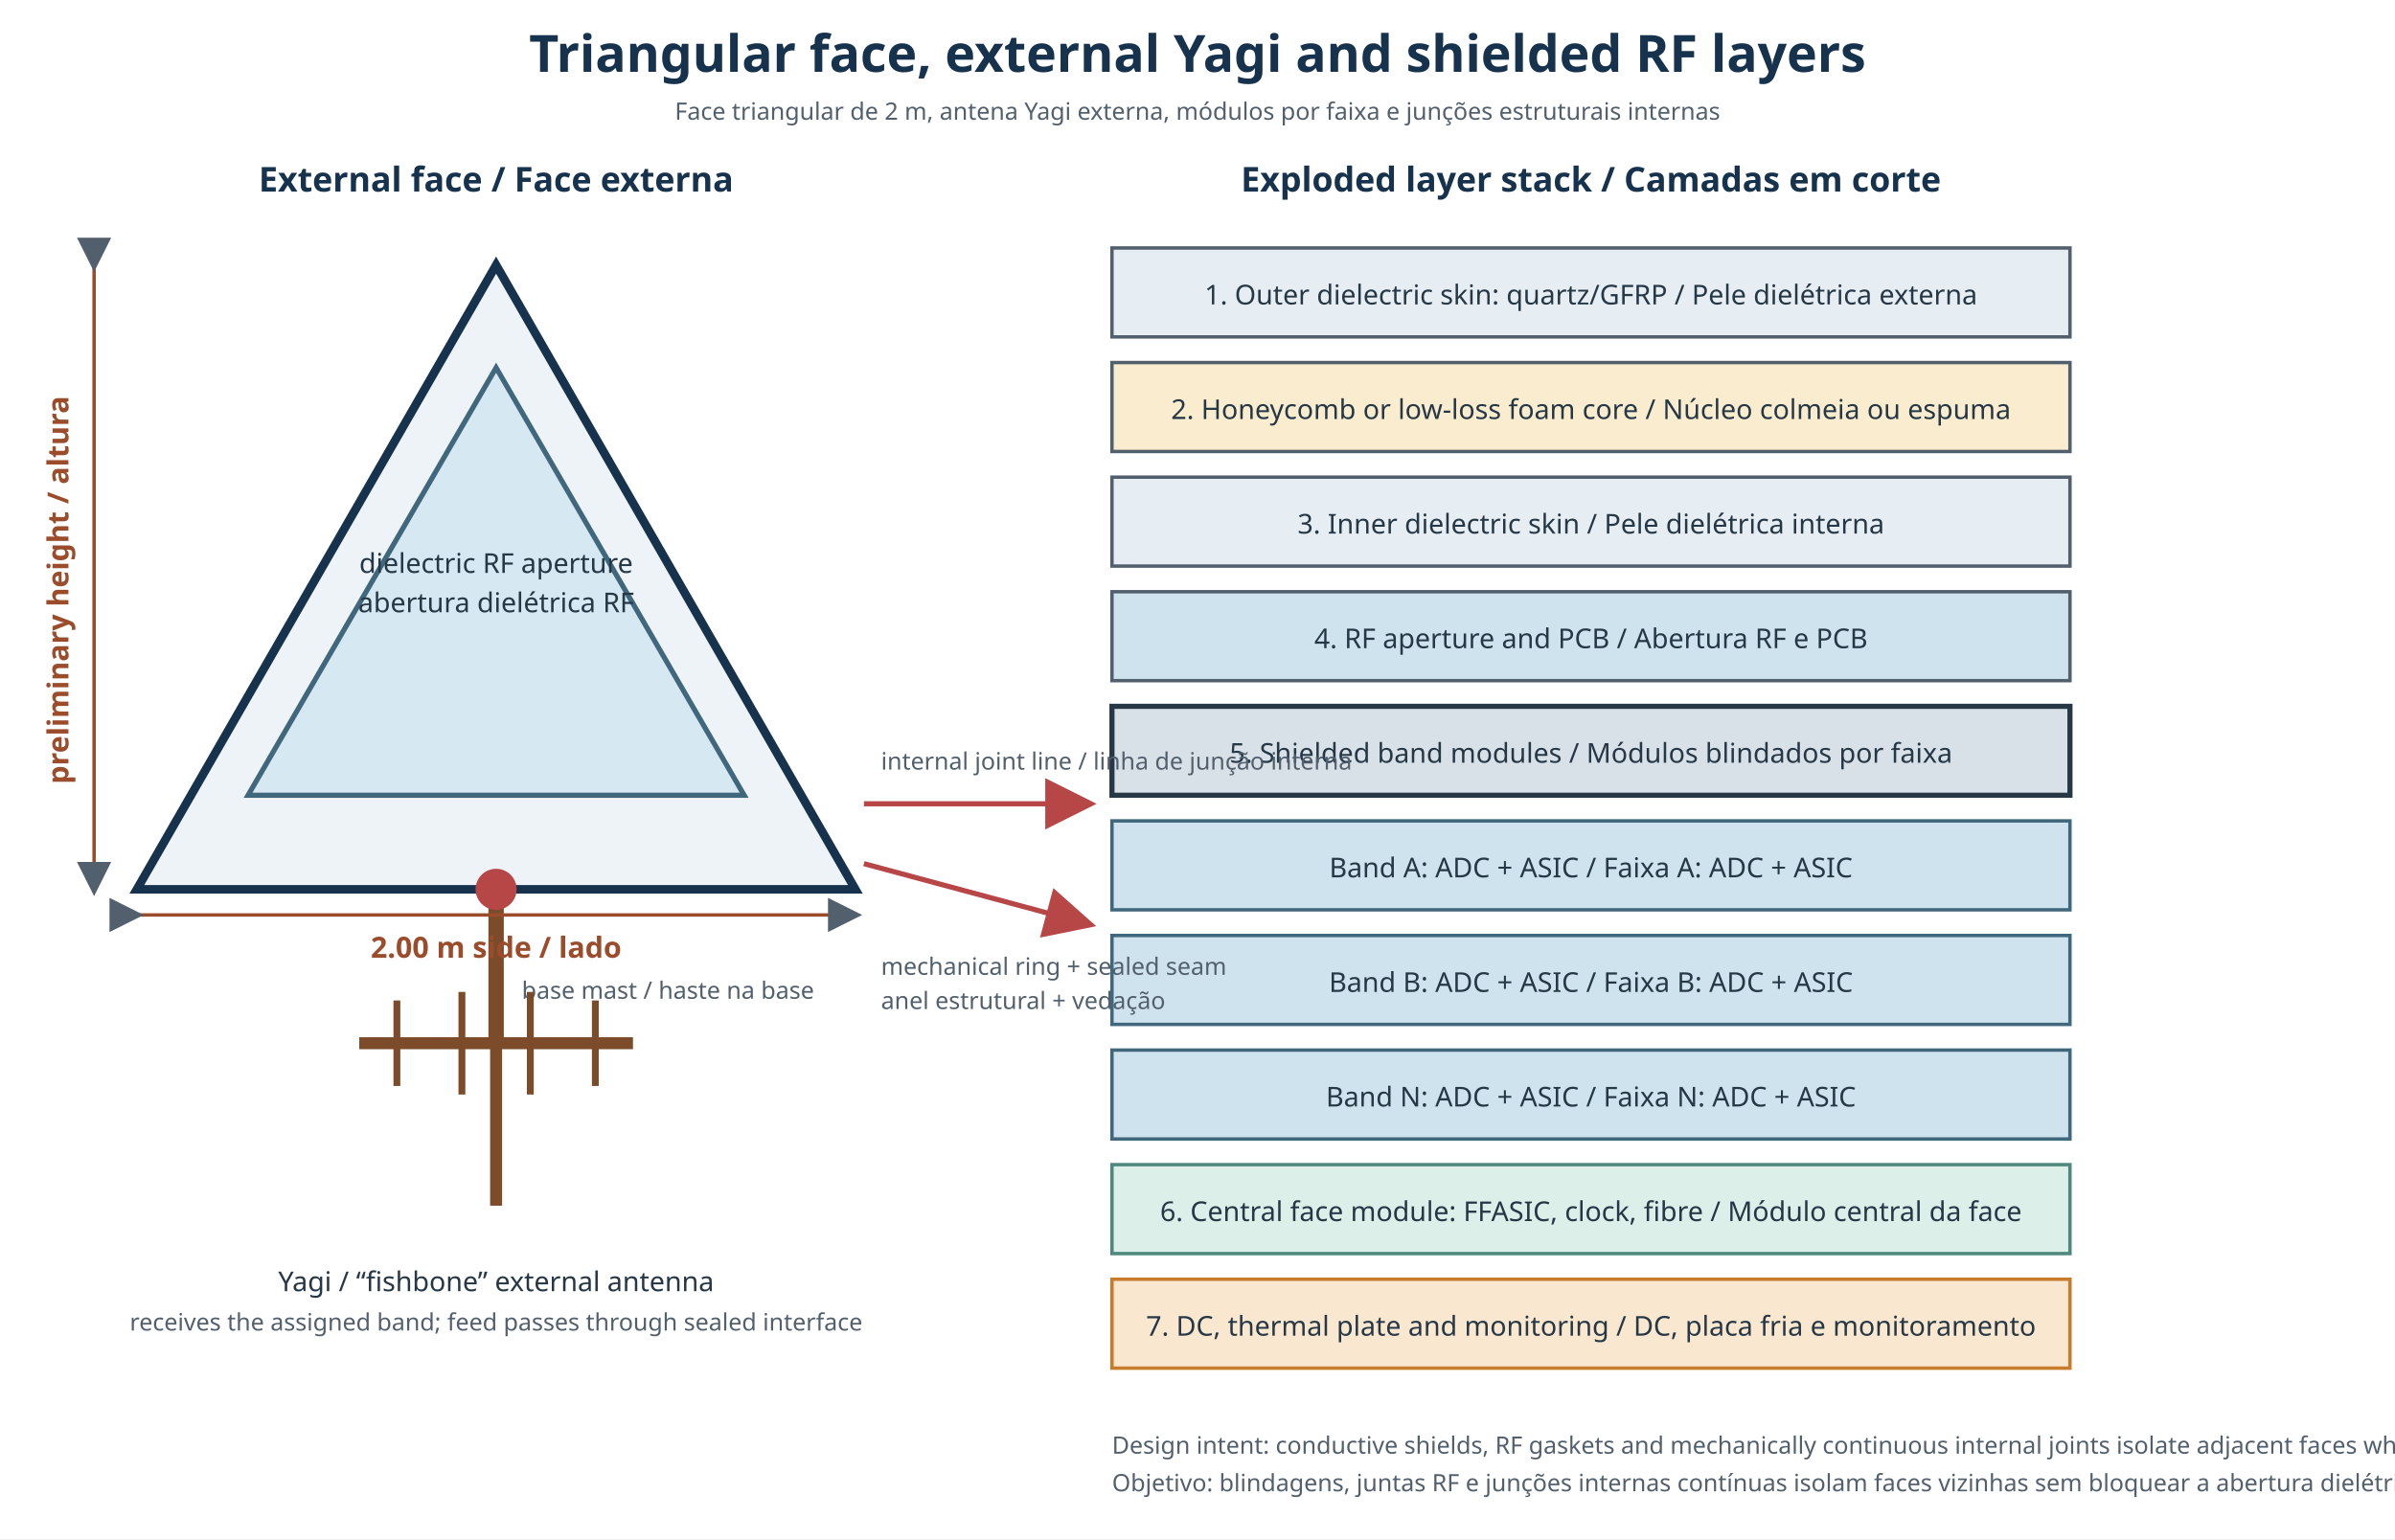
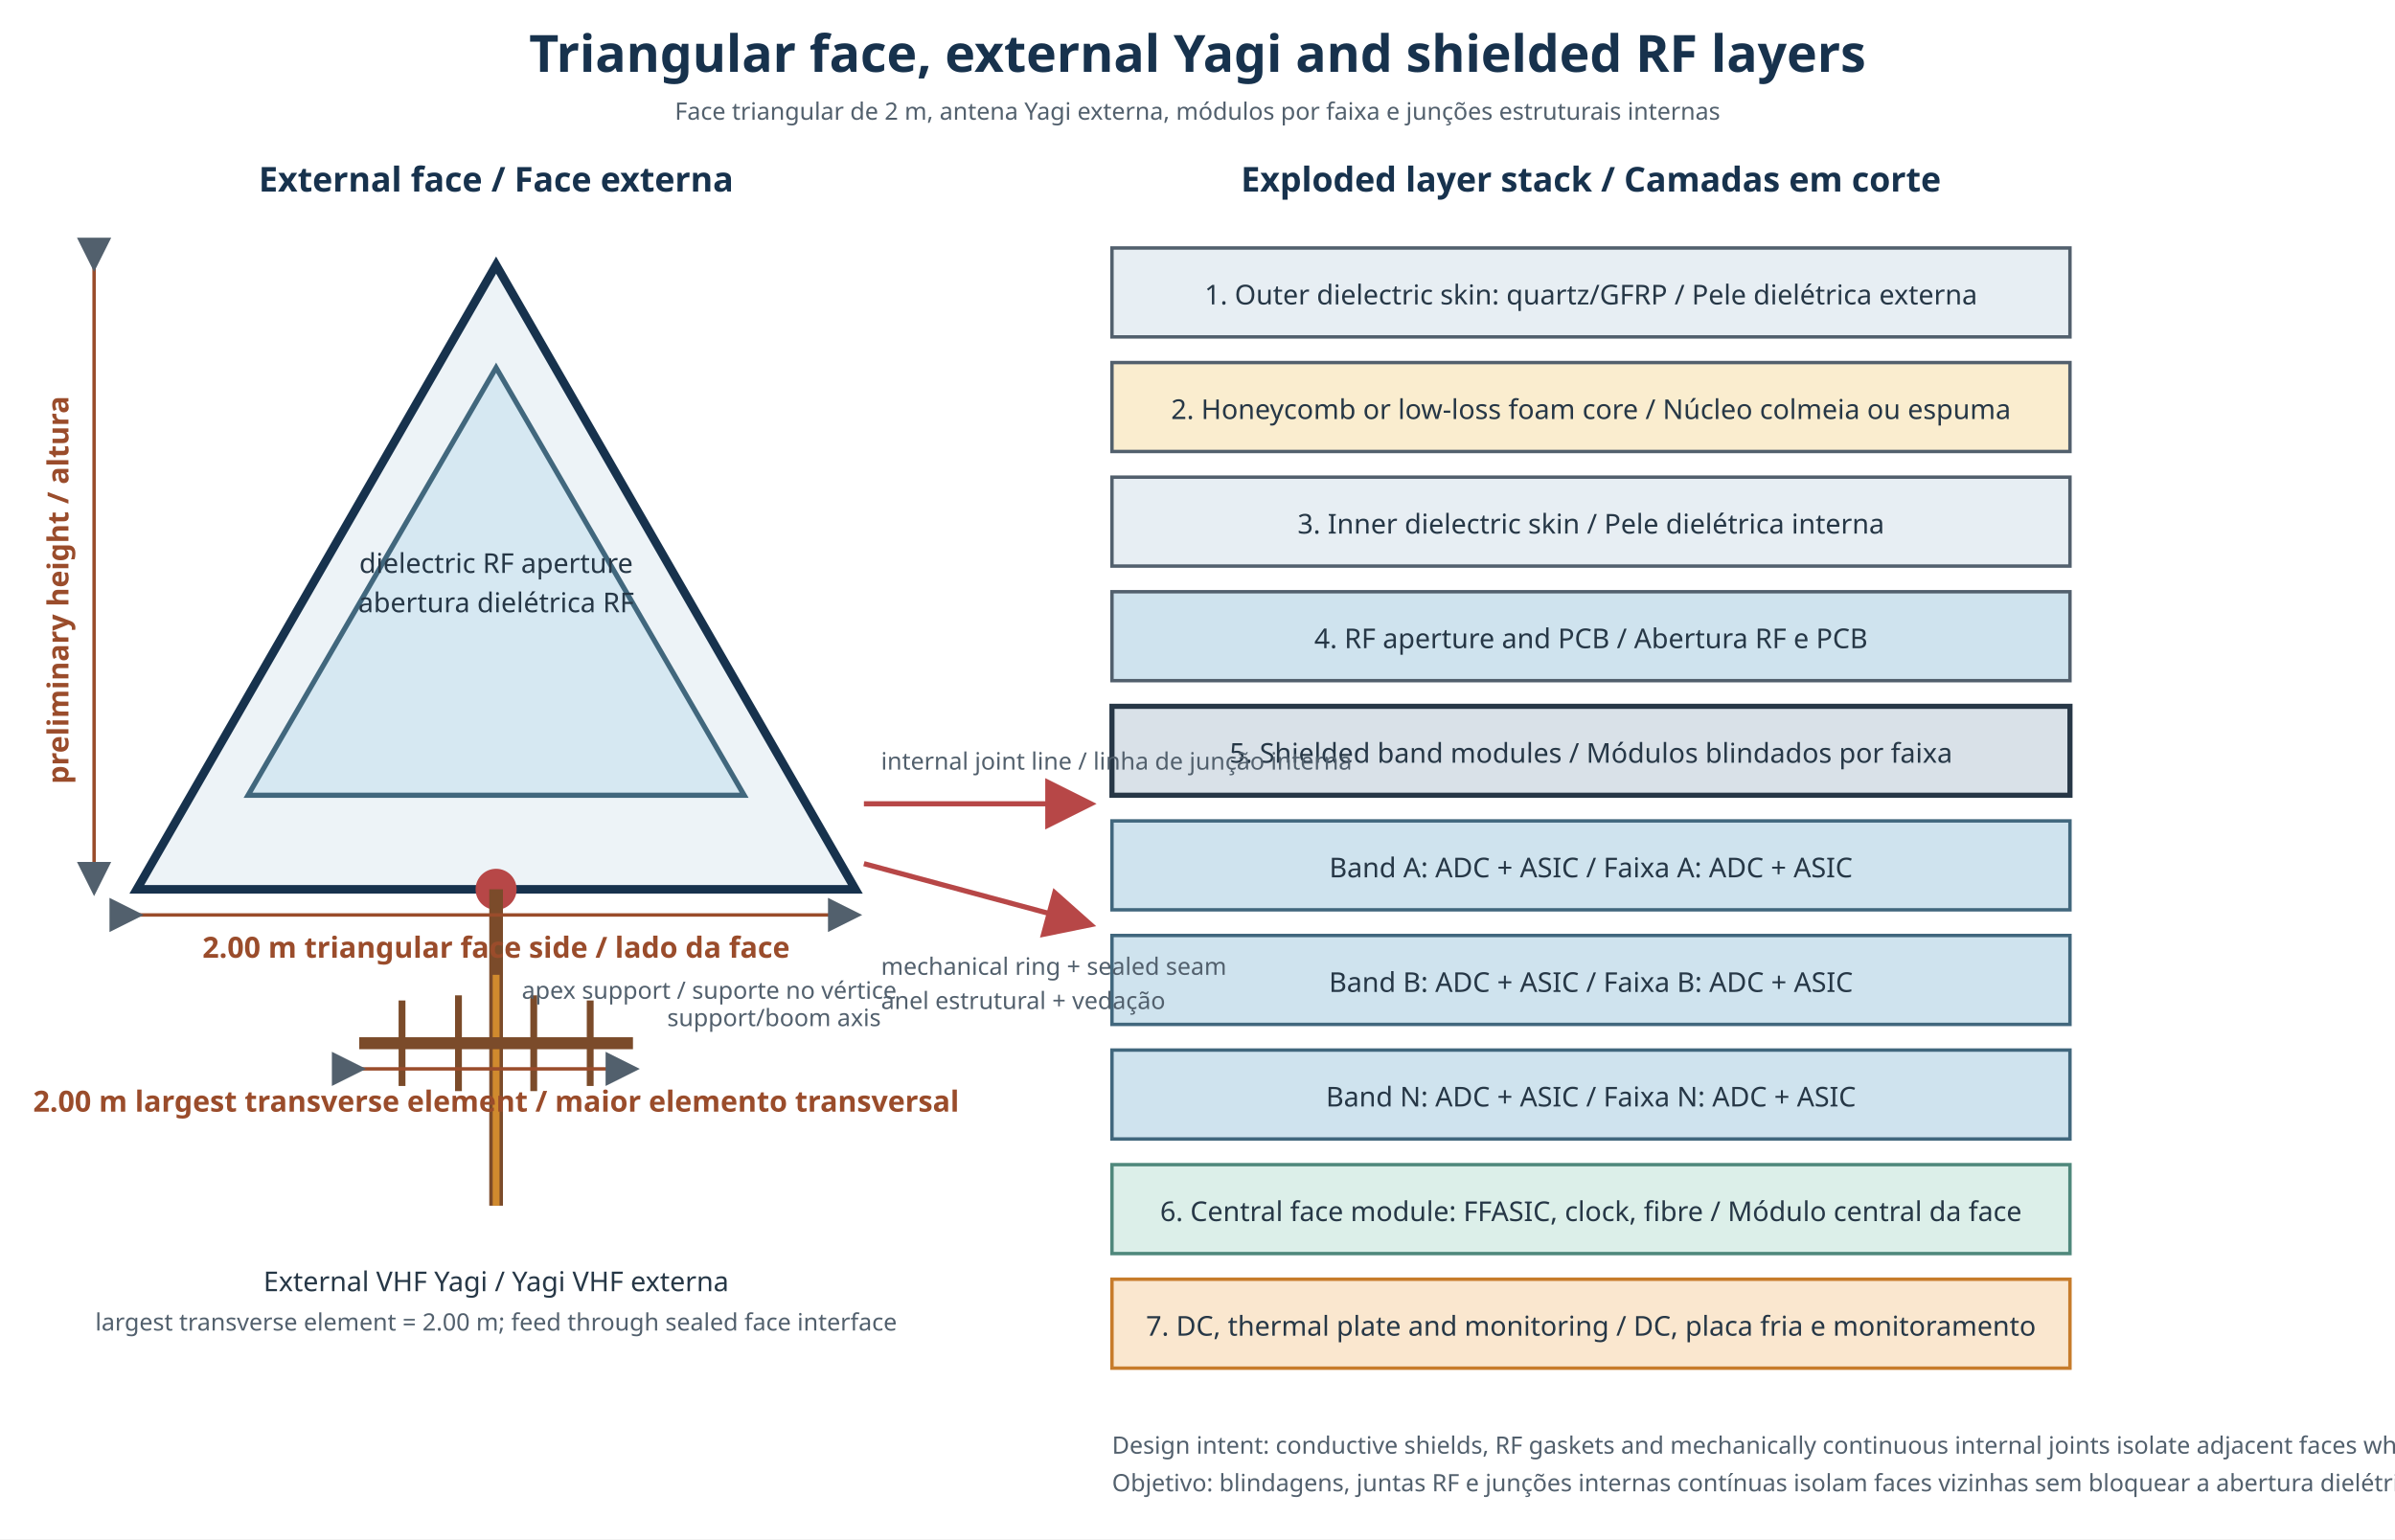
<svg xmlns="http://www.w3.org/2000/svg" width="1400" height="900" viewBox="0 0 1400 900">
  <defs>
    <marker id="arrow" markerWidth="10" markerHeight="10" refX="8" refY="5" orient="auto">
      <path d="M0,0 L10,5 L0,10 Z" fill="#52606d" />
    </marker>
    <marker id="redarrow" markerWidth="10" markerHeight="10" refX="8" refY="5" orient="auto">
      <path d="M0,0 L10,5 L0,10 Z" fill="#b74747" />
    </marker>
    <style>
    .title{font:700 30px sans-serif;fill:#17324d}.h{font:700 20px sans-serif;fill:#17324d}.t{font:16px sans-serif;fill:#263746}.s{font:14px sans-serif;fill:#52606d}.dim{font:700 17px sans-serif;fill:#9a4c2b}.box{stroke:#52606d;stroke-width:2}.thin{stroke:#52606d;stroke-width:2;fill:none}.joint{stroke:#b74747;stroke-width:8;stroke-linecap:round}.shield{stroke:#273746;stroke-width:3;fill:#d9e1e8}.module{stroke:#41677d;stroke-width:2;fill:#cfe3ee}.power{stroke:#c77c2b;stroke-width:2;fill:#fae7cf}.thermal{stroke:#4f887c;stroke-width:2;fill:#dcefe9}
  </style>
  </defs>
  <rect width="1400" height="900" fill="#ffffff" />
  <text x="700" y="42" text-anchor="middle" class="title">Triangular face, external Yagi and shielded RF layers</text>
  <text x="700" y="70" text-anchor="middle" class="s">Face triangular de 2 m, antena Yagi externa, módulos por faixa e junções estruturais internas</text>
  <text x="290" y="112" text-anchor="middle" class="h">External face / Face externa</text>
  <polygon points="290,155 80,520 500,520" fill="#edf3f7" stroke="#17324d" stroke-width="5" />
  <polygon points="290,215 145,465 435,465" fill="#d6e8f2" stroke="#41677d" stroke-width="3" />
  <text x="290" y="335" text-anchor="middle" class="t">dielectric RF aperture</text>
  <text x="290" y="358" text-anchor="middle" class="t">abertura dielétrica RF</text>
-   <line x1="290" y1="520" x2="290" y2="610" stroke="#7b4b2a" stroke-width="9" />
  <circle cx="290" cy="520" r="12" fill="#b74747" />
-   <text x="305" y="584" class="s">base mast / haste na base</text>
-   <line x1="290" y1="610" x2="290" y2="705" stroke="#7b4b2a" stroke-width="7" />
+   <line x1="290" y1="520" x2="290" y2="705" stroke="#7b4b2a" stroke-width="8" />
+   <line x1="290" y1="570" x2="290" y2="705" stroke="#d08a2e" stroke-width="4" />
  <line x1="210" y1="610" x2="370" y2="610" stroke="#7b4b2a" stroke-width="7" />
-   <line x1="232" y1="585" x2="232" y2="635" stroke="#7b4b2a" stroke-width="4" />
-   <line x1="270" y1="580" x2="270" y2="640" stroke="#7b4b2a" stroke-width="4" />
-   <line x1="310" y1="580" x2="310" y2="640" stroke="#7b4b2a" stroke-width="4" />
-   <line x1="348" y1="585" x2="348" y2="635" stroke="#7b4b2a" stroke-width="4" />
-   <text x="290" y="755" text-anchor="middle" class="t">Yagi / “fishbone” external antenna</text>
-   <text x="290" y="778" text-anchor="middle" class="s">receives the assigned band; feed passes through sealed interface</text>
+   <line x1="235" y1="585" x2="235" y2="635" stroke="#7b4b2a" stroke-width="4" />
+   <line x1="268" y1="582" x2="268" y2="638" stroke="#7b4b2a" stroke-width="4" />
+   <line x1="312" y1="582" x2="312" y2="638" stroke="#7b4b2a" stroke-width="4" />
+   <line x1="345" y1="585" x2="345" y2="635" stroke="#7b4b2a" stroke-width="4" />
+   <text x="390" y="600" class="s">support/boom axis</text>
+   <text x="305" y="584" class="s">apex support / suporte no vértice</text>
+   <text x="290" y="755" text-anchor="middle" class="t">External VHF Yagi / Yagi VHF externa</text>
+   <text x="290" y="778" text-anchor="middle" class="s">largest transverse element = 2.00 m; feed through sealed face interface</text>
  <line x1="80" y1="535" x2="500" y2="535" stroke="#9a4c2b" stroke-width="2" marker-start="url(#arrow)" marker-end="url(#arrow)" />
-   <text x="290" y="560" text-anchor="middle" class="dim">2.00 m side / lado</text>
+   <text x="290" y="560" text-anchor="middle" class="dim">2.00 m triangular face side / lado da face</text>
+   <line x1="210" y1="625" x2="370" y2="625" stroke="#9a4c2b" stroke-width="2" marker-start="url(#arrow)" marker-end="url(#arrow)" />
+   <text x="290" y="650" text-anchor="middle" class="dim">2.00 m largest transverse element / maior elemento transversal</text>
  <line x1="55" y1="155" x2="55" y2="520" stroke="#9a4c2b" stroke-width="2" marker-start="url(#arrow)" marker-end="url(#arrow)" />
  <text x="40" y="345" transform="rotate(-90 40 345)" text-anchor="middle" class="dim">preliminary height / altura</text>
  <text x="930" y="112" text-anchor="middle" class="h">Exploded layer stack / Camadas em corte</text>
  <rect x="650" y="145" width="560" height="52" class="box" fill="#e7eef3" />
  <text x="930" y="178" text-anchor="middle" class="t">1. Outer dielectric skin: quartz/GFRP / Pele dielétrica externa</text>
  <rect x="650" y="212" width="560" height="52" class="box" fill="#faedcf" />
  <text x="930" y="245" text-anchor="middle" class="t">2. Honeycomb or low-loss foam core / Núcleo colmeia ou espuma</text>
  <rect x="650" y="279" width="560" height="52" class="box" fill="#e7eef3" />
  <text x="930" y="312" text-anchor="middle" class="t">3. Inner dielectric skin / Pele dielétrica interna</text>
  <rect x="650" y="346" width="560" height="52" class="box" fill="#cfe3ee" />
  <text x="930" y="379" text-anchor="middle" class="t">4. RF aperture and PCB / Abertura RF e PCB</text>
  <rect x="650" y="413" width="560" height="52" class="box shield" />
  <text x="930" y="446" text-anchor="middle" class="t">5. Shielded band modules / Módulos blindados por faixa</text>
  <rect x="650" y="480" width="560" height="52" class="box module" />
  <text x="930" y="513" text-anchor="middle" class="t">Band A: ADC + ASIC / Faixa A: ADC + ASIC</text>
  <rect x="650" y="547" width="560" height="52" class="box module" />
  <text x="930" y="580" text-anchor="middle" class="t">Band B: ADC + ASIC / Faixa B: ADC + ASIC</text>
  <rect x="650" y="614" width="560" height="52" class="box module" />
  <text x="930" y="647" text-anchor="middle" class="t">Band N: ADC + ASIC / Faixa N: ADC + ASIC</text>
  <rect x="650" y="681" width="560" height="52" class="box thermal" />
  <text x="930" y="714" text-anchor="middle" class="t">6. Central face module: FFASIC, clock, fibre / Módulo central da face</text>
  <rect x="650" y="748" width="560" height="52" class="box power" />
  <text x="930" y="781" text-anchor="middle" class="t">7. DC, thermal plate and monitoring / DC, placa fria e monitoramento</text>
  <line x1="505" y1="470" x2="635" y2="470" stroke="#b74747" stroke-width="3" marker-end="url(#redarrow)" />
  <text x="515" y="450" class="s">internal joint line / linha de junção interna</text>
  <line x1="505" y1="505" x2="635" y2="540" stroke="#b74747" stroke-width="3" marker-end="url(#redarrow)" />
  <text x="515" y="570" class="s">mechanical ring + sealed seam</text>
  <text x="515" y="590" class="s">anel estrutural + vedação</text>
  <text x="650" y="850" class="s">Design intent: conductive shields, RF gaskets and mechanically continuous internal joints isolate adjacent faces while preserving a dielectric external aperture.</text>
  <text x="650" y="872" class="s">Objetivo: blindagens, juntas RF e junções internas contínuas isolam faces vizinhas sem bloquear a abertura dielétrica externa.</text>
</svg>
